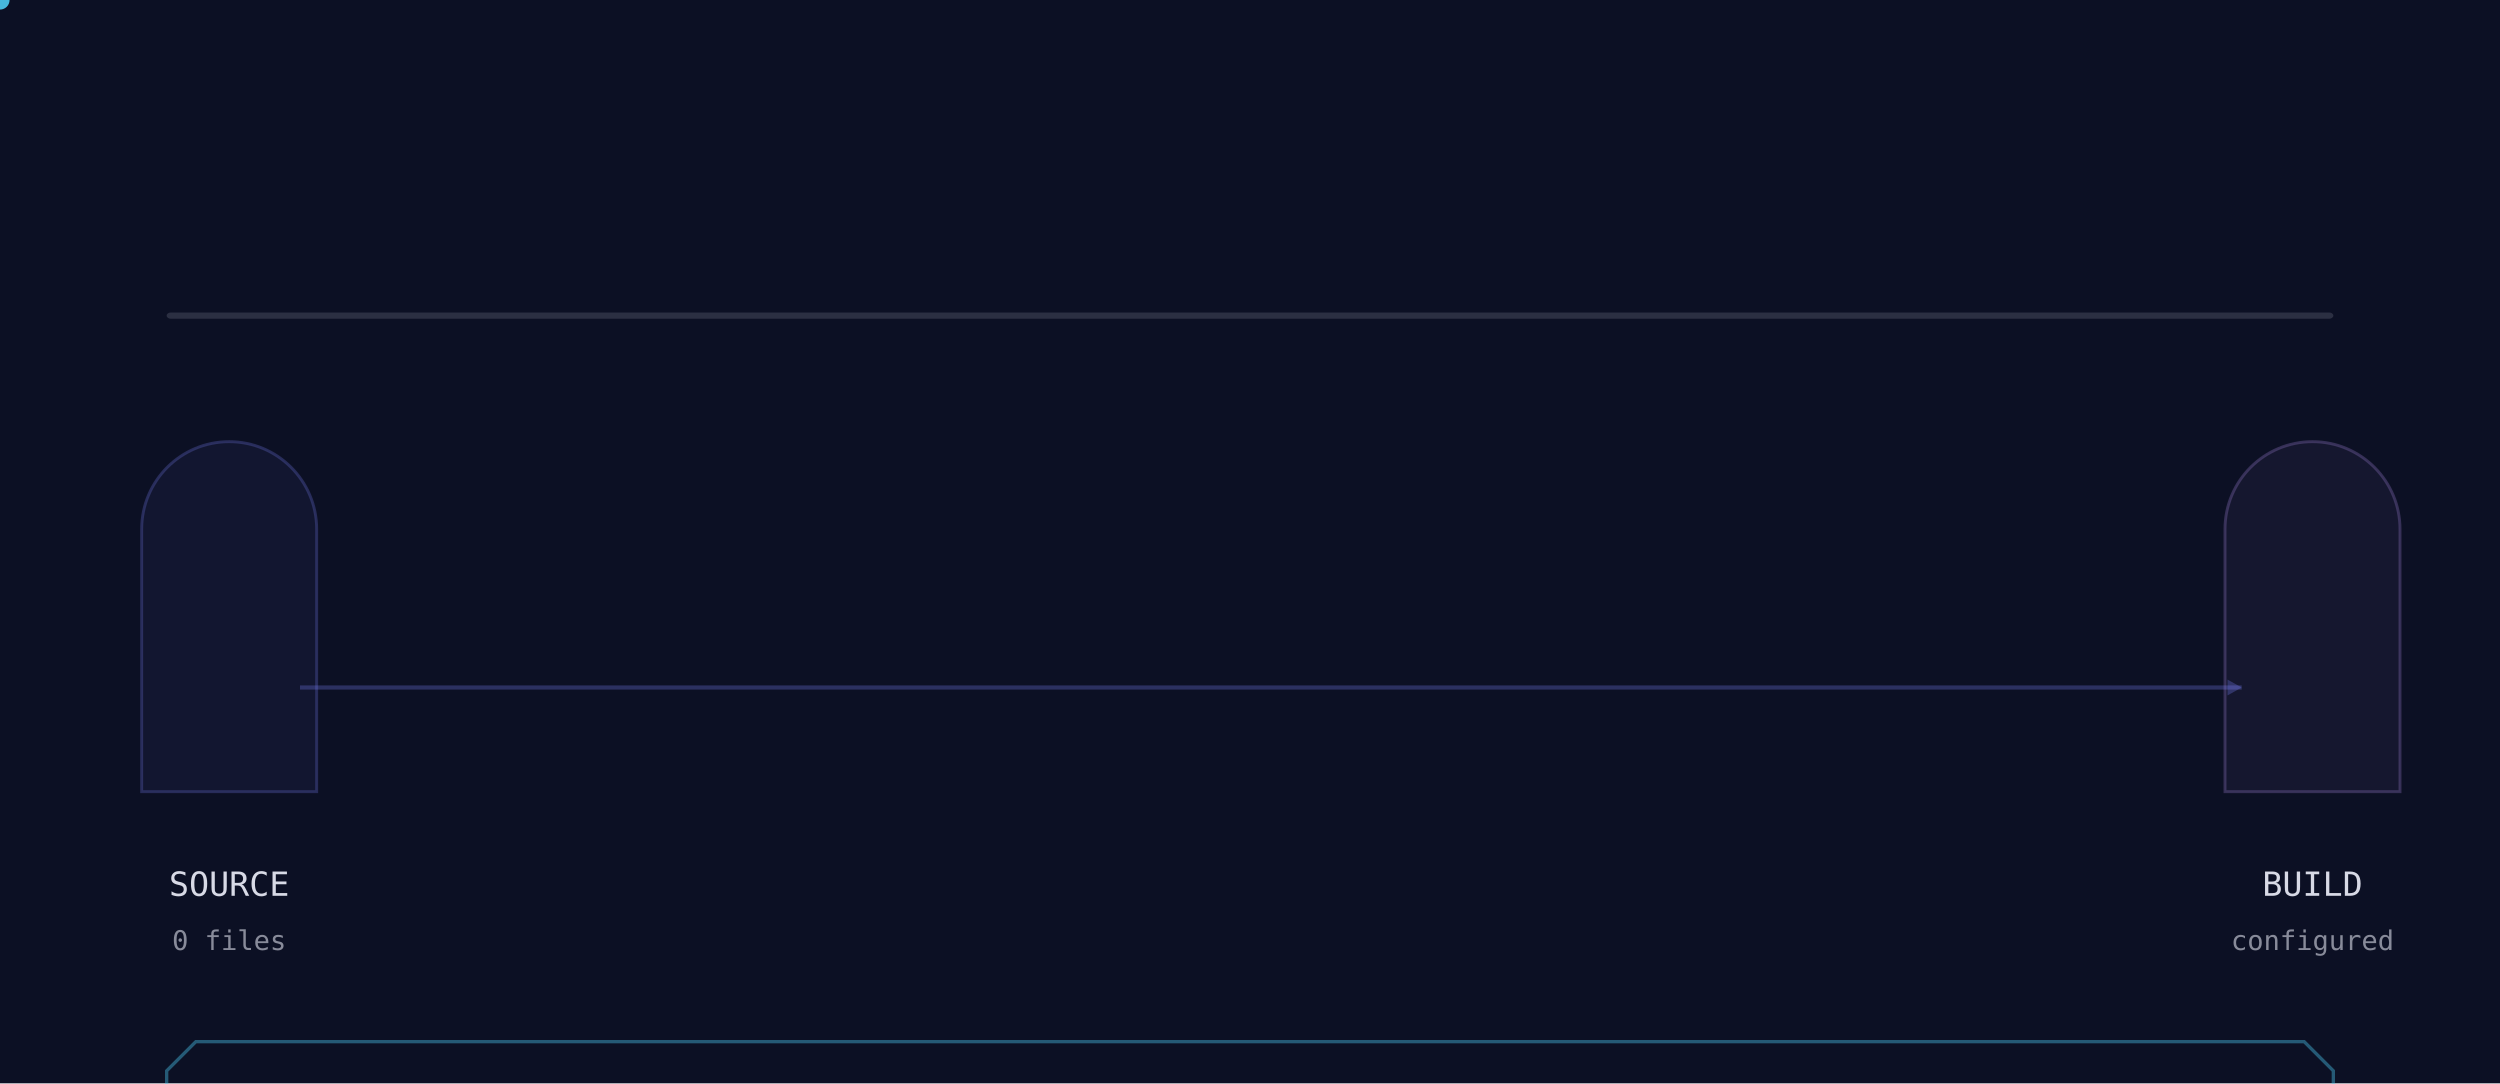
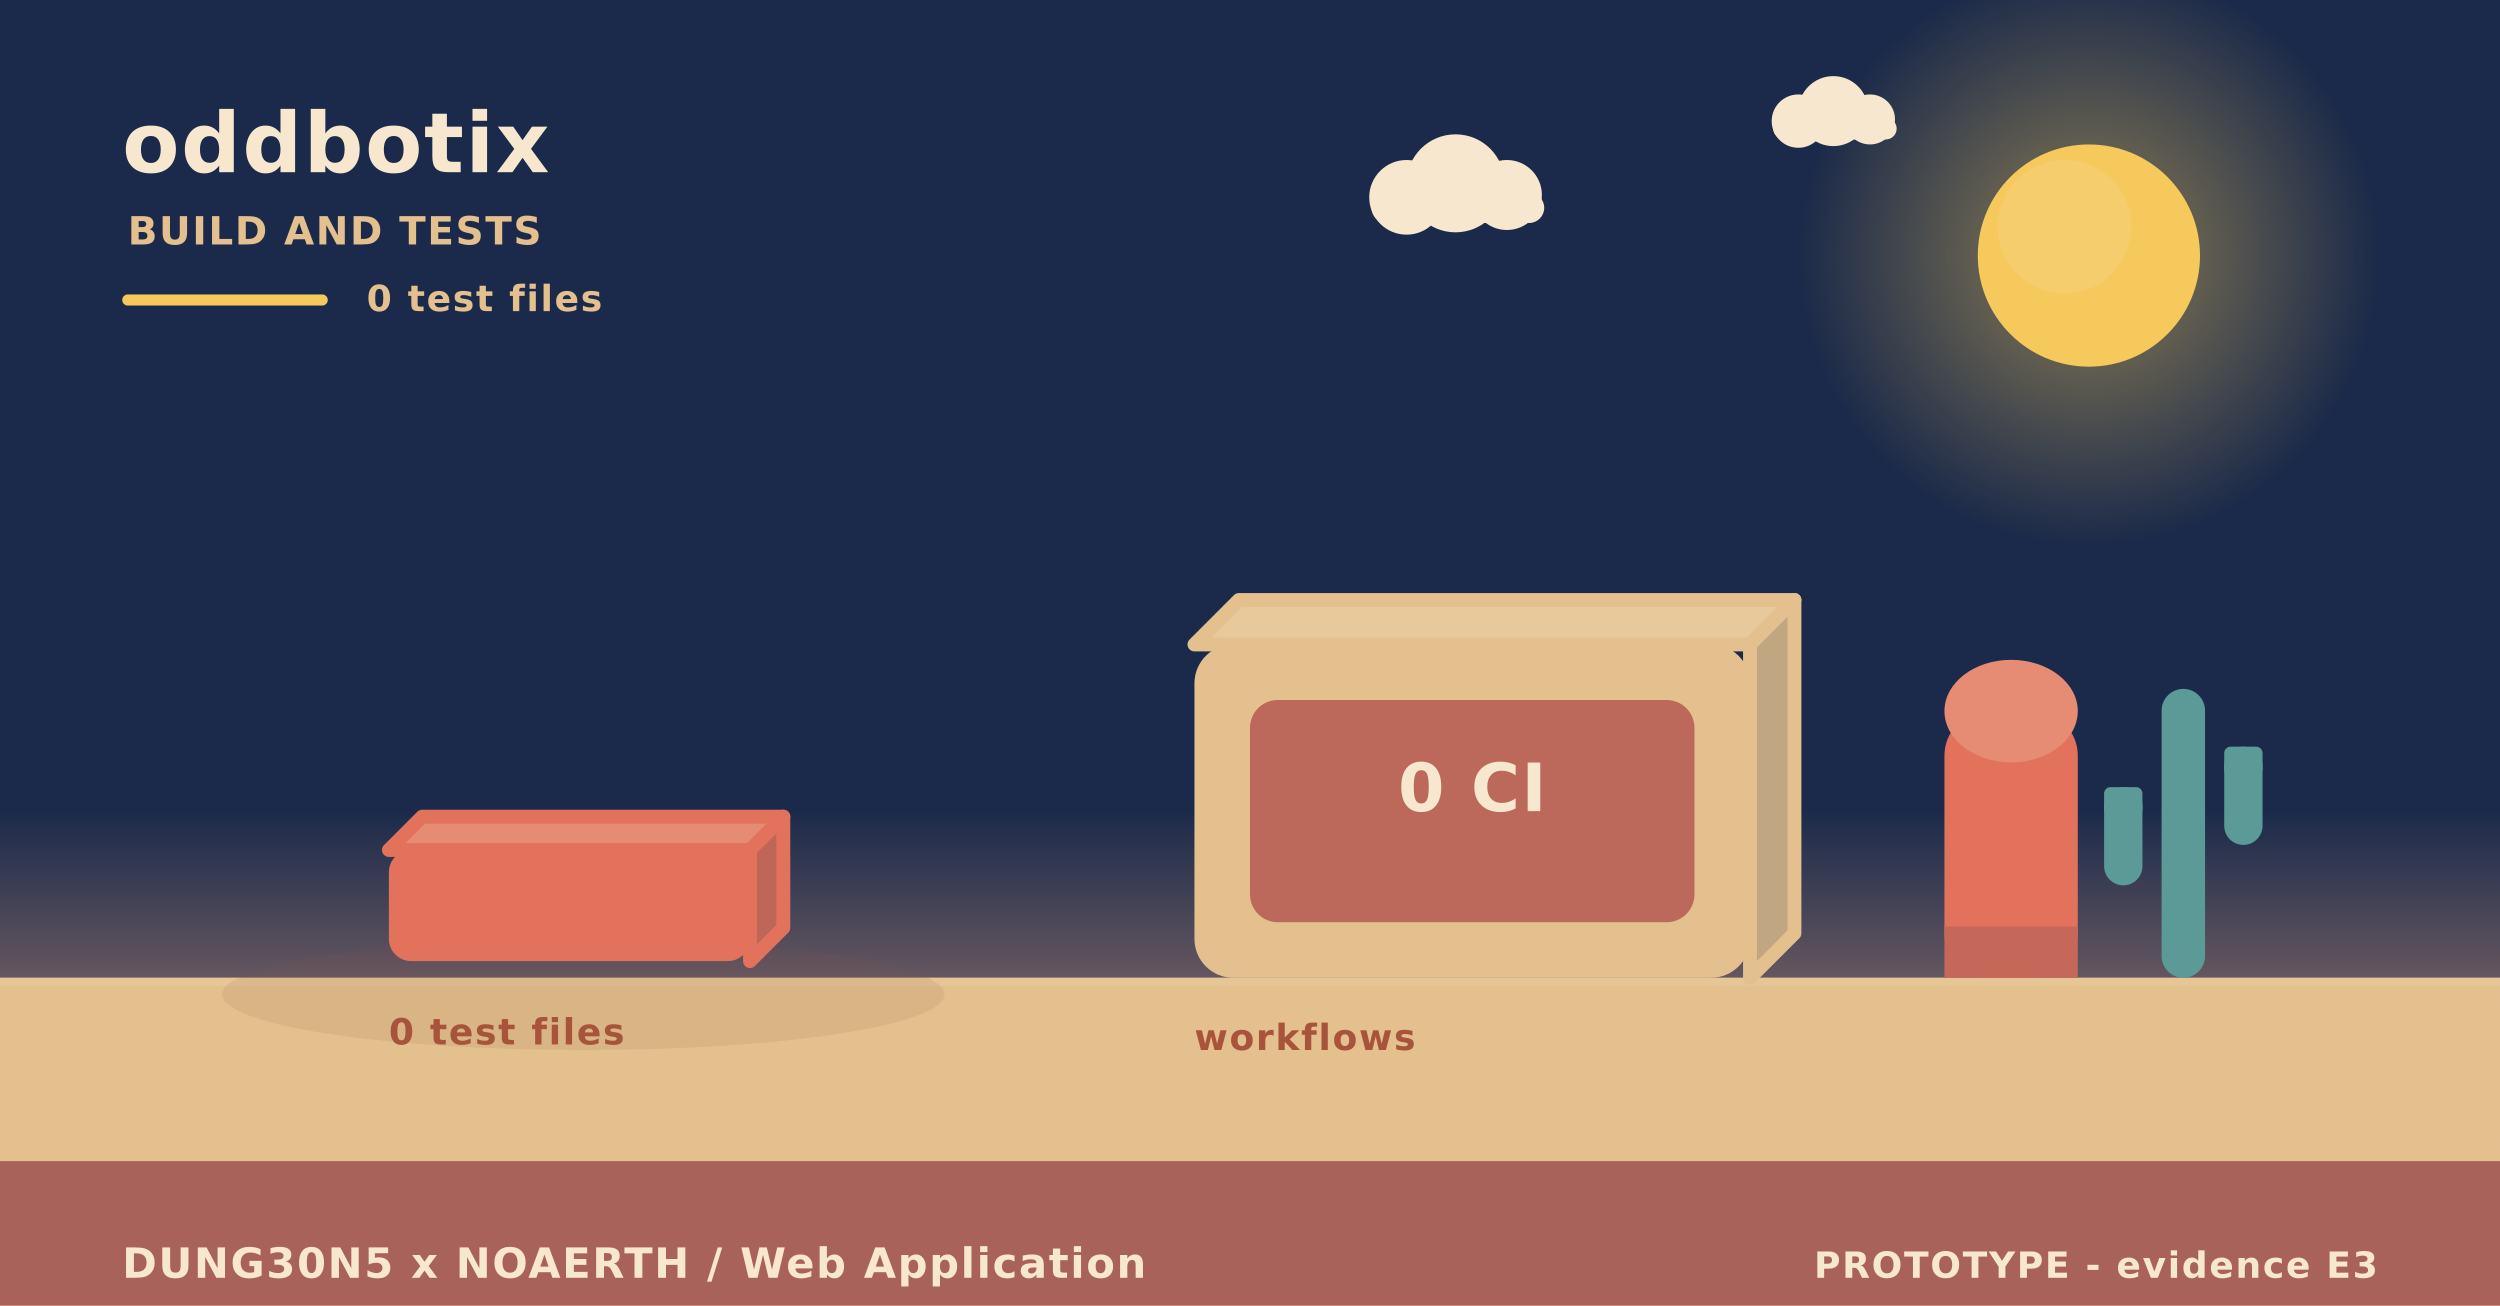
- <svg xmlns="http://www.w3.org/2000/svg" viewBox="0 0 1200 520" width="1200" height="520" role="img" aria-label="oddbotix build evidence">
-   <rect width="1200" height="520" fill="#0c1024" />
-   <defs>
-     <linearGradient id="gb" x1="0" y1="0" x2="1" y2="1">
-       <stop offset="0%" stop-color="#7c83ff" />
-       <stop offset="100%" stop-color="#b794f4" />
-     </linearGradient>
-   </defs>
-   <rect x="80.00" y="150.00" width="1040.00" height="3.00" rx="2.00" fill="rgba(238,240,251,0.140)" opacity="1.00" />
-   <path d="M68.00,380.00 L68.00,254.00 A42.00,42.00 0 0 1 152.00,254.00 L152.00,380.00 Z" fill="rgba(124,131,255,0.100)" opacity="0.55" stroke="rgba(124,131,255,0.450)" stroke-width="1.4" />
-   <polygon points="-192.26,189.00 -136.83,221.00 -136.83,157.00 -192.26,125.00" fill="#2c758b" opacity="0.95" />
-   <polygon points="-247.68,221.00 -192.26,253.00 -192.26,189.00 -247.68,157.00" fill="#8f73be" opacity="0.95" />
-   <polygon points="-192.26,125.00 -136.83,157.00 -192.26,189.00 -247.68,157.00" fill="#7c83ff" opacity="0.95" />
-   <text x="110" y="430" font-family="ui-monospace,Menlo,monospace" font-size="16" fill="rgba(238,240,251,0.900)" text-anchor="middle">SOURCE</text>
-   <text x="110" y="456" font-family="ui-monospace,Menlo,monospace" font-size="13" fill="rgba(238,240,251,0.550)" text-anchor="middle">0 files</text>
-   <path d="M1068.00,380.00 L1068.00,254.00 A42.00,42.00 0 0 1 1152.00,254.00 L1152.00,380.00 Z" fill="rgba(183,148,244,0.100)" opacity="0.55" stroke="rgba(183,148,244,0.450)" stroke-width="1.4" />
-   <polygon points="673.77,689.00 729.19,721.00 729.19,657.00 673.77,625.00" fill="#2c758b" opacity="0.95" />
-   <polygon points="618.34,721.00 673.77,753.00 673.77,689.00 618.34,657.00" fill="#8f73be" opacity="0.95" />
-   <polygon points="673.77,625.00 729.19,657.00 673.77,689.00 618.34,657.00" fill="#b794f4" opacity="0.95" />
-   <text x="1110" y="430" font-family="ui-monospace,Menlo,monospace" font-size="16" fill="rgba(238,240,251,0.900)" text-anchor="middle">BUILD</text>
-   <text x="1110" y="456" font-family="ui-monospace,Menlo,monospace" font-size="13" fill="rgba(238,240,251,0.550)" text-anchor="middle">configured</text>
-   <line x1="144.00" y1="330.00" x2="1076.00" y2="330.00" stroke="rgba(124,131,255,0.500)" stroke-width="2.00" opacity="0.55" />
-   <polygon points="1076.00,330.00 1069.20,326.20 1069.20,333.80" fill="rgba(124,131,255,0.500)" opacity="0.55" />
-   <g opacity="0.9">
-     <circle cx="0.00" cy="0.00" r="4.60" fill="#4cc9f0" opacity="1.00" />
-     <animateTransform attributeName="transform" type="translate" values="144.00,330.00 1076.00,330.00" dur="4.767s" begin="0.0s" repeatCount="indefinite" />
-     <animateTransform attributeName="transform" type="translate" values="1076.00,330.00 144.00,330.00" dur="4.767s" begin="2.383s" repeatCount="indefinite" />
+ <svg xmlns="http://www.w3.org/2000/svg" width="900" height="470" viewBox="0 0 900 470" role="img" aria-label="oddbotix - how it is verified">
+   <linearGradient id="skyb" x1="0" y1="0" x2="0" y2="1">
+     <stop offset="0" stop-color="#1b2a4a" />
+     <stop offset="0.62" stop-color="#1b2a4a" />
+     <stop offset="1" stop-color="#f3ad8a" />
+   </linearGradient>
+   <rect width="900" height="470" fill="url(#skyb)" />
+   <radialGradient id="sunb">
+     <stop offset="0.35" stop-color="#f5c95c" stop-opacity="0.34" />
+     <stop offset="1" stop-color="#f5c95c" stop-opacity="0" />
+   </radialGradient>
+   <circle cx="752" cy="92" r="104" fill="url(#sunb)" />
+   <circle cx="752" cy="92" r="40" fill="#f5c95c" />
+   <circle cx="743.2" cy="81.6" r="24" fill="#f5d27e" opacity="0.5" />
+   <g>
+     <circle cx="524" cy="66" r="17.64" fill="#f6e7ce" />
+     <circle cx="506.36" cy="71.04" r="13.44" fill="#f6e7ce" />
+     <circle cx="542.48" cy="70.2" r="12.6" fill="#f6e7ce" />
+     <rect x="493.76" y="69.36" width="62.16" height="10.92" rx="5.46" fill="#f6e7ce" />
+     <animateTransform attributeName="transform" type="translate" values="0 0;24 0;0 0" dur="36s" begin="0s" repeatCount="indefinite" />
  </g>
-   <path d="M94.00,500.00 H1106.00 L1120.00,514.00 V546.00 L1106.00,560.00 H94.00 L80.00,546.00 V514.00 Z" fill="none" stroke="rgba(76,201,240,0.500)" stroke-width="1.60" opacity="0.80" />
-   <text x="600" y="536" font-family="ui-monospace,Menlo,monospace" font-size="16" fill="rgba(76,201,240,0.950)" text-anchor="middle">no test suite present in this repository — shown as measured, not implied</text>
+   <g>
+     <circle cx="660" cy="40" r="12.6" fill="#f6e7ce" />
+     <circle cx="647.4" cy="43.6" r="9.6" fill="#f6e7ce" />
+     <circle cx="673.2" cy="43" r="9" fill="#f6e7ce" />
+     <rect x="638.4" y="42.4" width="44.4" height="7.8" rx="3.9" fill="#f6e7ce" />
+     <animateTransform attributeName="transform" type="translate" values="0 0;-18 0;0 0" dur="46s" begin="3s" repeatCount="indefinite" />
+   </g>
+   <rect x="0" y="352" width="900" height="118" fill="#e3c08d" />
+   <rect x="0" y="352" width="900" height="3" fill="#e6c596" />
+   <text x="44" y="62" font-family="Verdana,DejaVu Sans,sans-serif" font-size="30" font-weight="700" letter-spacing="0.6" fill="#f6e7ce" text-anchor="start">oddbotix</text>
+   <text x="46" y="88" font-family="Verdana,DejaVu Sans,sans-serif" font-size="14" font-weight="700" letter-spacing="0.6" fill="#e3c08d" text-anchor="start">BUILD AND TESTS</text>
+   <rect x="44" y="106" width="74" height="4" rx="2" fill="#f5c95c" />
+   <text x="132" y="112" font-family="Verdana,DejaVu Sans,sans-serif" font-size="13" font-weight="700" letter-spacing="0.6" fill="#e3c08d" text-anchor="start">0 test files</text>
+   <ellipse cx="210" cy="358" rx="130" ry="20" fill="rgba(138,90,68,0.11)" />
+   <g>
+     <path d="M140,306 L270,306 L282,294 L152,294 Z" fill="#e68c74" stroke="#e2725b" stroke-width="5" stroke-linejoin="round" />
+     <path d="M270,306 L282,294 L282,334 L270,346 Z" fill="#c06658" stroke="#e2725b" stroke-width="5" stroke-linejoin="round" />
+     <rect x="140" y="306" width="130" height="40" rx="8" fill="#e2725b" />
+     <animateTransform attributeName="transform" type="translate" values="0 10;0 0" dur="0.8s" begin="0.5s" fill="freeze" />
+   </g>
+   <text x="140" y="376" font-family="Verdana,DejaVu Sans,sans-serif" font-size="13" font-weight="700" letter-spacing="0.6" fill="#a8543c" text-anchor="start">0 test files</text>
+   <path d="M430,232 L630,232 L646,216 L446,216 Z" fill="#e7c99b" stroke="#e3c08d" stroke-width="5" stroke-linejoin="round" />
+   <path d="M630,232 L646,216 L646,336 L630,352 Z" fill="#c1a682" stroke="#e3c08d" stroke-width="5" stroke-linejoin="round" />
+   <rect x="430" y="232" width="200" height="120" rx="14" fill="#e3c08d" />
+   <rect x="450" y="252" width="160" height="80" rx="10" fill="#ba6458" opacity="0.94" />
+   <text x="530" y="292" font-family="Verdana,DejaVu Sans,sans-serif" font-size="24" font-weight="700" letter-spacing="0.6" fill="#f6e7ce" text-anchor="middle">0 CI</text>
+   <text x="430" y="378" font-family="Verdana,DejaVu Sans,sans-serif" font-size="13" font-weight="700" letter-spacing="0.6" fill="#a8543c" text-anchor="start">workflows</text>
+   <rect x="700" y="256" width="48" height="96" rx="16" fill="#e2725b" />
+   <ellipse cx="724" cy="256" rx="24" ry="18.46" fill="#e68c74" />
+   <rect x="700" y="333.54" width="48" height="18.46" fill="#c66859" />
+   <rect x="778.18" y="248" width="15.64" height="104" rx="7.82" fill="#5b9a97" />
+   <rect x="757.48" y="283.36" width="13.8" height="35.36" rx="6.9" fill="#5b9a97" />
+   <rect x="757.48" y="283.36" width="13.8" height="10.4" rx="2.3" fill="#5b9a97" />
+   <rect x="800.72" y="268.8" width="13.8" height="35.36" rx="6.9" fill="#5b9a97" />
+   <rect x="800.72" y="268.8" width="13.8" height="10.4" rx="2.3" fill="#5b9a97" />
+   <rect x="0" y="418" width="900" height="52" rx="0" fill="#a65c56" opacity="0.94" />
+   <text x="44" y="460" font-family="Verdana,DejaVu Sans,sans-serif" font-size="15" font-weight="700" letter-spacing="0.6" fill="#f6e7ce" text-anchor="start">DUNG30N5 x NOAERTH  /  Web Application</text>
+   <text x="856" y="460" font-family="Verdana,DejaVu Sans,sans-serif" font-size="13" font-weight="700" letter-spacing="0.6" fill="#f6e7ce" text-anchor="end">PROTOTYPE  -  evidence E3</text>
</svg>
